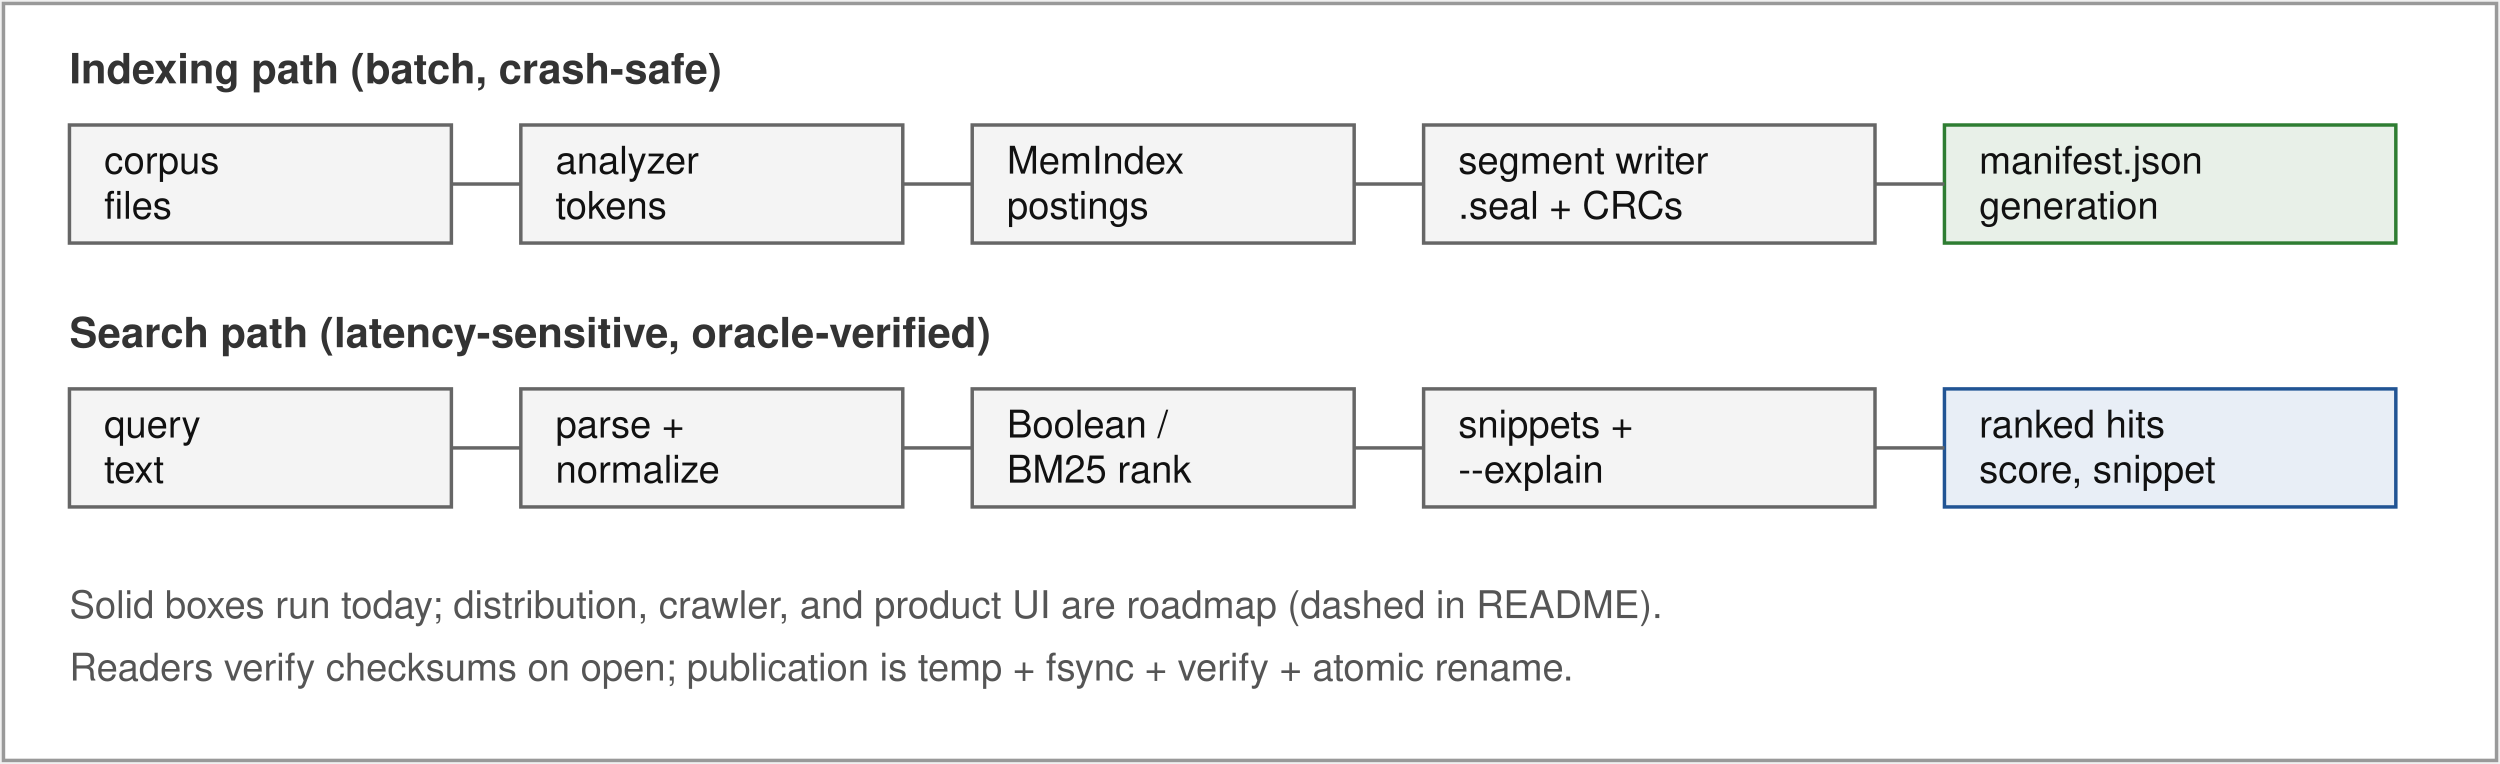
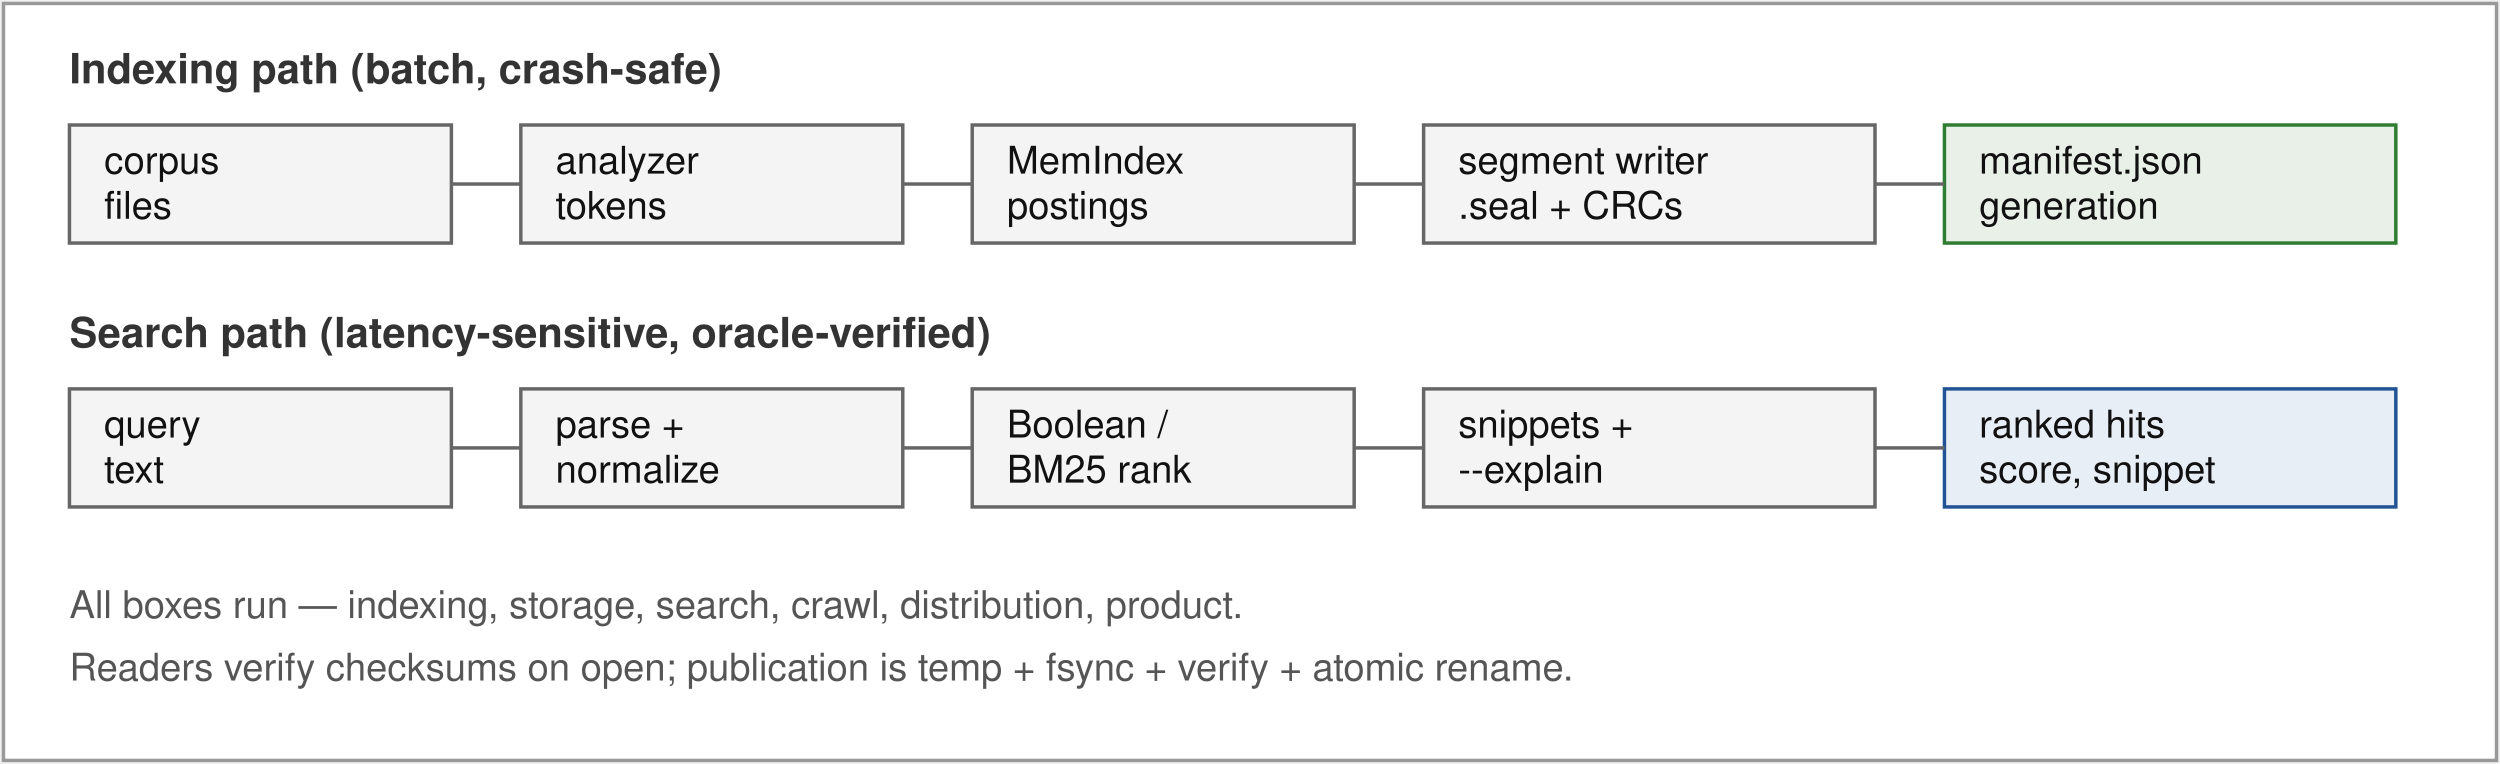
<svg xmlns="http://www.w3.org/2000/svg" width="720" height="220" viewBox="0 0 720 220" font-family="Helvetica, Arial, sans-serif">
  <rect x="1" y="1" width="718" height="218" fill="#ffffff" stroke="#999" stroke-width="1" />
  <text x="20" y="24" font-size="12" fill="#333" font-weight="bold">Indexing path (batch, crash-safe)</text>
  <g font-size="11" fill="#111">
    <rect x="20" y="36" width="110" height="34" fill="#f4f4f4" stroke="#666" />
    <text x="30" y="50">corpus</text>
    <text x="30" y="63">files</text>
    <rect x="150" y="36" width="110" height="34" fill="#f4f4f4" stroke="#666" />
    <text x="160" y="50">analyzer</text>
    <text x="160" y="63">tokens</text>
    <rect x="280" y="36" width="110" height="34" fill="#f4f4f4" stroke="#666" />
    <text x="290" y="50">MemIndex</text>
    <text x="290" y="63">postings</text>
    <rect x="410" y="36" width="130" height="34" fill="#f4f4f4" stroke="#666" />
    <text x="420" y="50">segment writer</text>
    <text x="420" y="63">.seal + CRCs</text>
    <rect x="560" y="36" width="130" height="34" fill="#e8f0e8" stroke="#2e7d32" />
    <text x="570" y="50">manifest.json</text>
    <text x="570" y="63">generation</text>
  </g>
  <g stroke="#666" stroke-width="1" marker-end="none">
    <line x1="130" y1="53" x2="150" y2="53" />
    <line x1="260" y1="53" x2="280" y2="53" />
    <line x1="390" y1="53" x2="410" y2="53" />
    <line x1="540" y1="53" x2="560" y2="53" />
  </g>
  <text x="20" y="100" font-size="12" fill="#333" font-weight="bold">Search path (latency-sensitive, oracle-verified)</text>
  <g font-size="11" fill="#111">
    <rect x="20" y="112" width="110" height="34" fill="#f4f4f4" stroke="#666" />
    <text x="30" y="126">query</text>
    <text x="30" y="139">text</text>
    <rect x="150" y="112" width="110" height="34" fill="#f4f4f4" stroke="#666" />
    <text x="160" y="126">parse +</text>
    <text x="160" y="139">normalize</text>
    <rect x="280" y="112" width="110" height="34" fill="#f4f4f4" stroke="#666" />
    <text x="290" y="126">Boolean /</text>
    <text x="290" y="139">BM25 rank</text>
    <rect x="410" y="112" width="130" height="34" fill="#f4f4f4" stroke="#666" />
    <text x="420" y="126">snippets +</text>
    <text x="420" y="139">--explain</text>
    <rect x="560" y="112" width="130" height="34" fill="#e8eef6" stroke="#215494" />
    <text x="570" y="126">ranked hits</text>
    <text x="570" y="139">score, snippet</text>
  </g>
  <g stroke="#666" stroke-width="1">
    <line x1="130" y1="129" x2="150" y2="129" />
    <line x1="260" y1="129" x2="280" y2="129" />
    <line x1="390" y1="129" x2="410" y2="129" />
    <line x1="540" y1="129" x2="560" y2="129" />
  </g>
-   <text x="20" y="178" font-size="11" fill="#555">Solid boxes run today; distribution, crawler, and product UI are roadmap (dashed in README).</text>
+   <text x="20" y="178" font-size="11" fill="#555">All boxes run — indexing, storage, search, crawl, distribution, product.</text>
  <text x="20" y="196" font-size="11" fill="#555">Readers verify checksums on open; publication is temp + fsync + verify + atomic rename.</text>
</svg>
